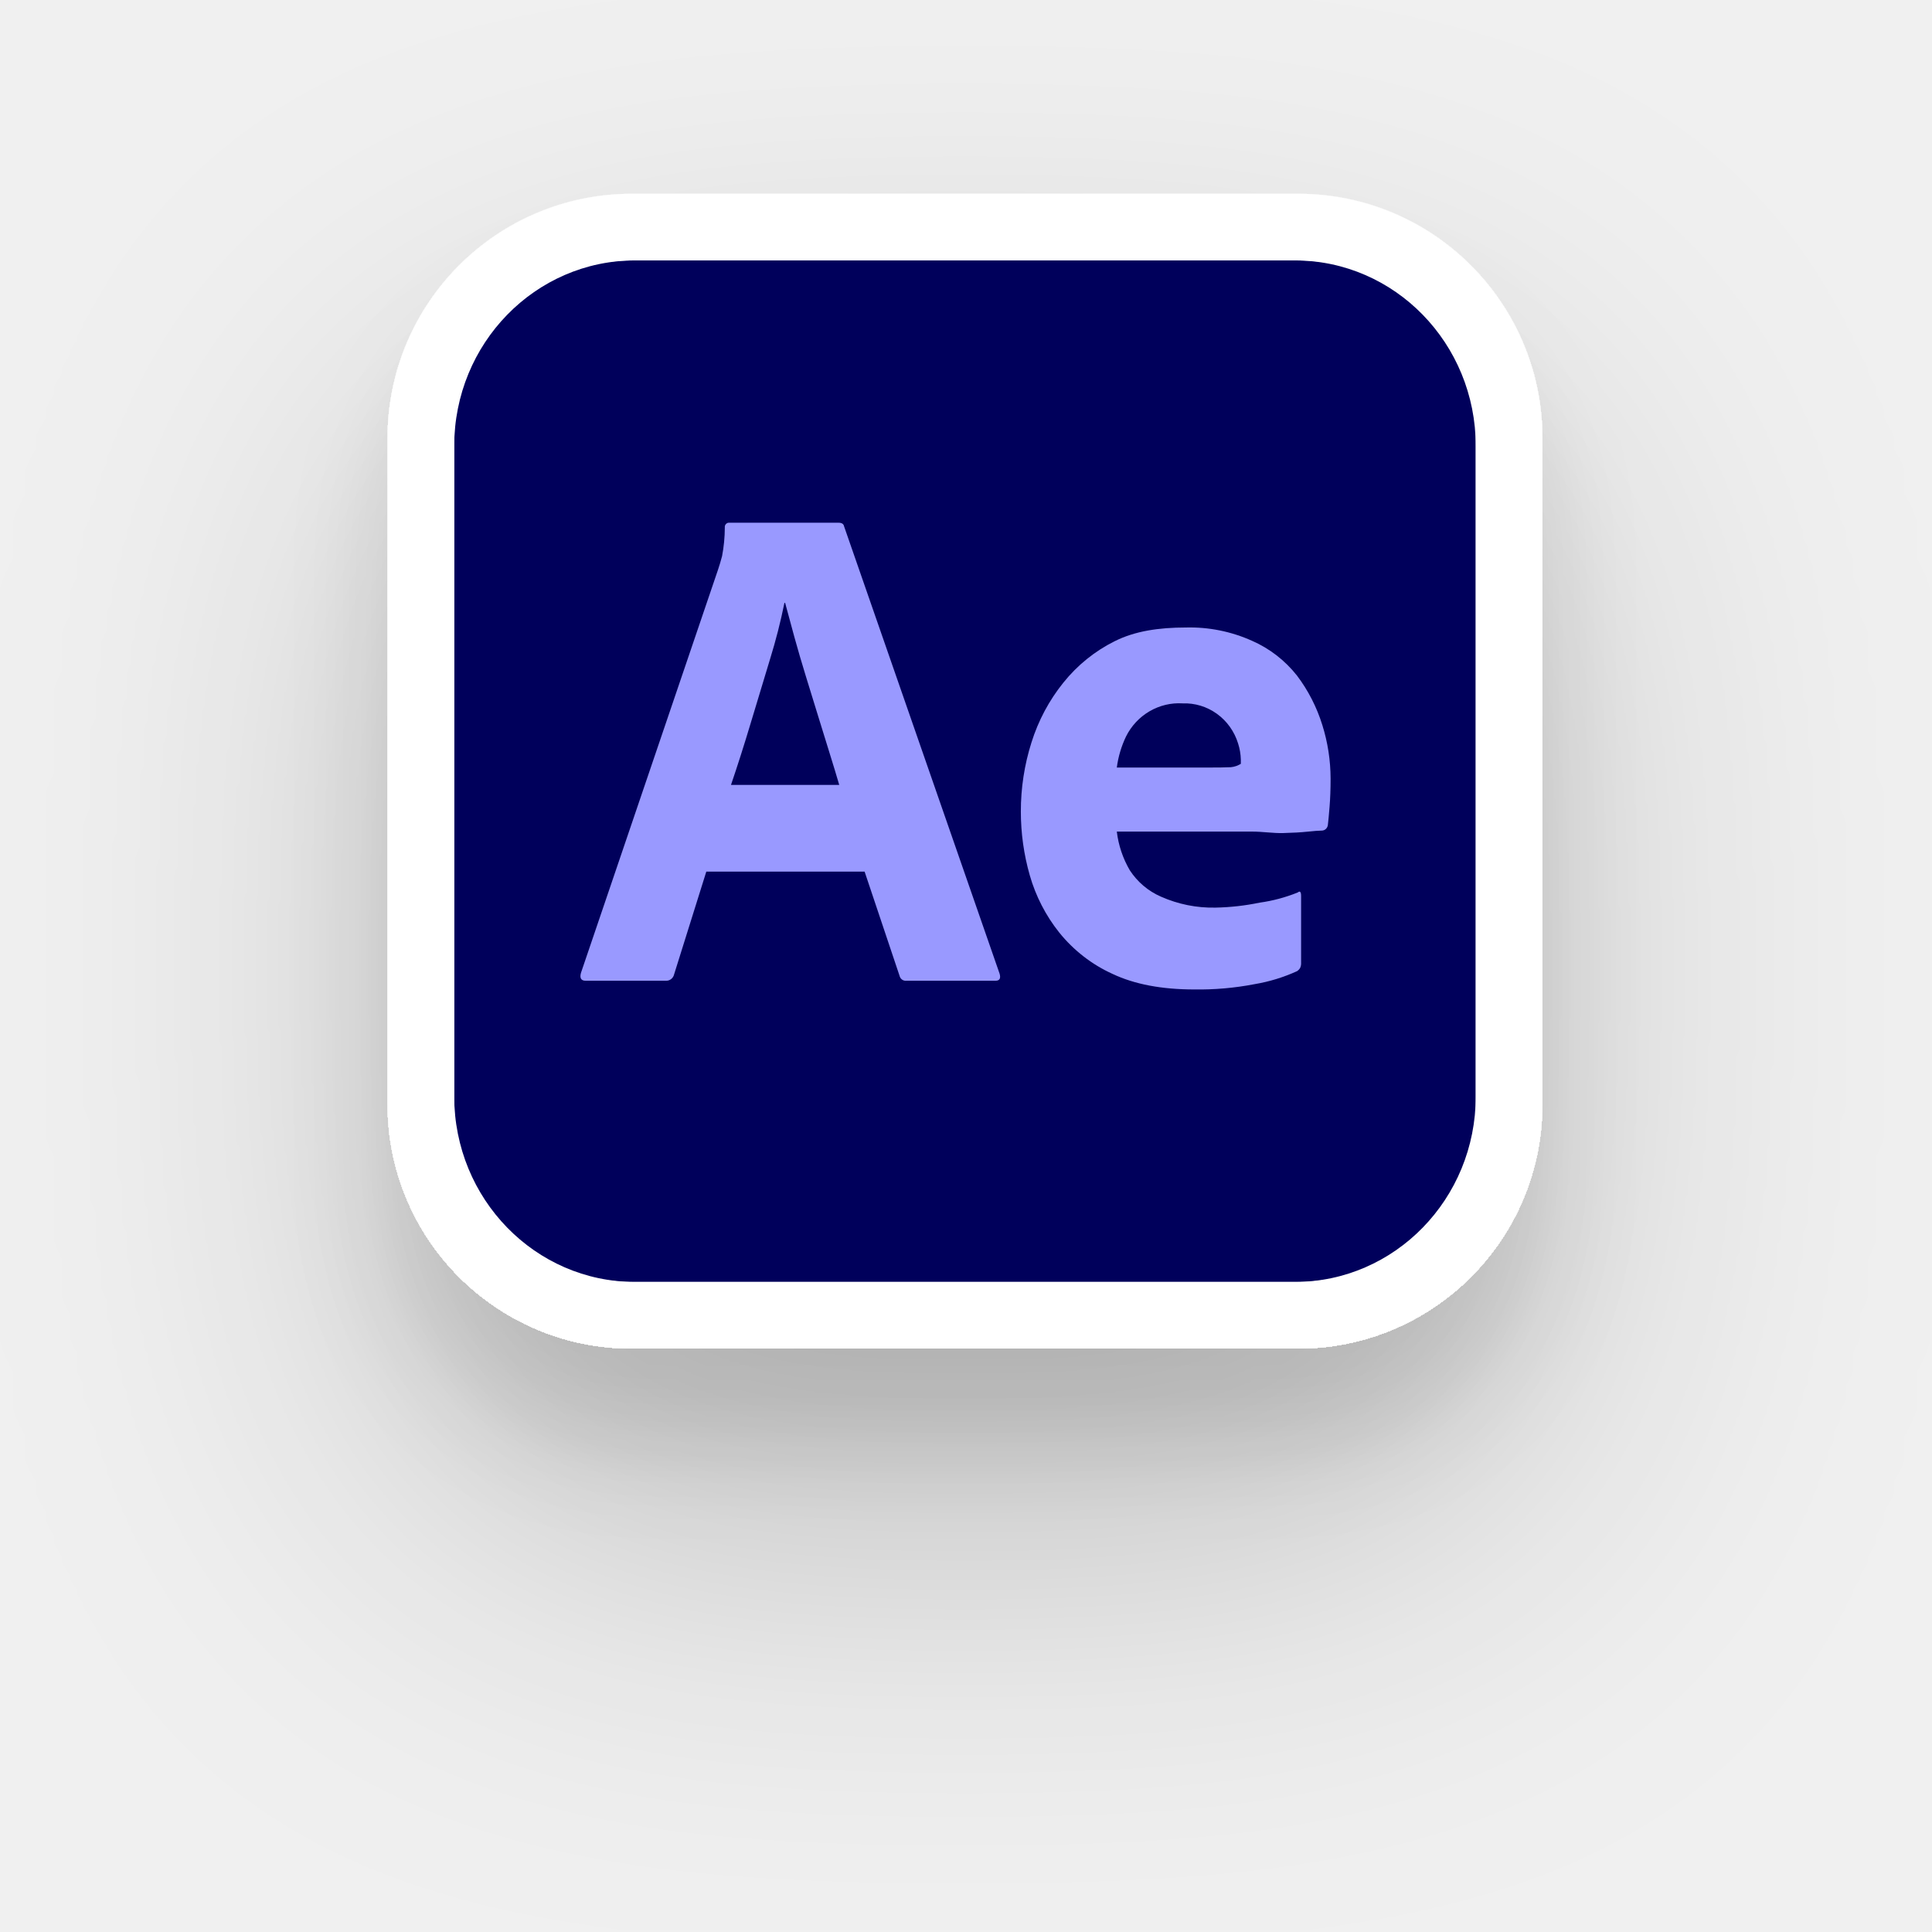
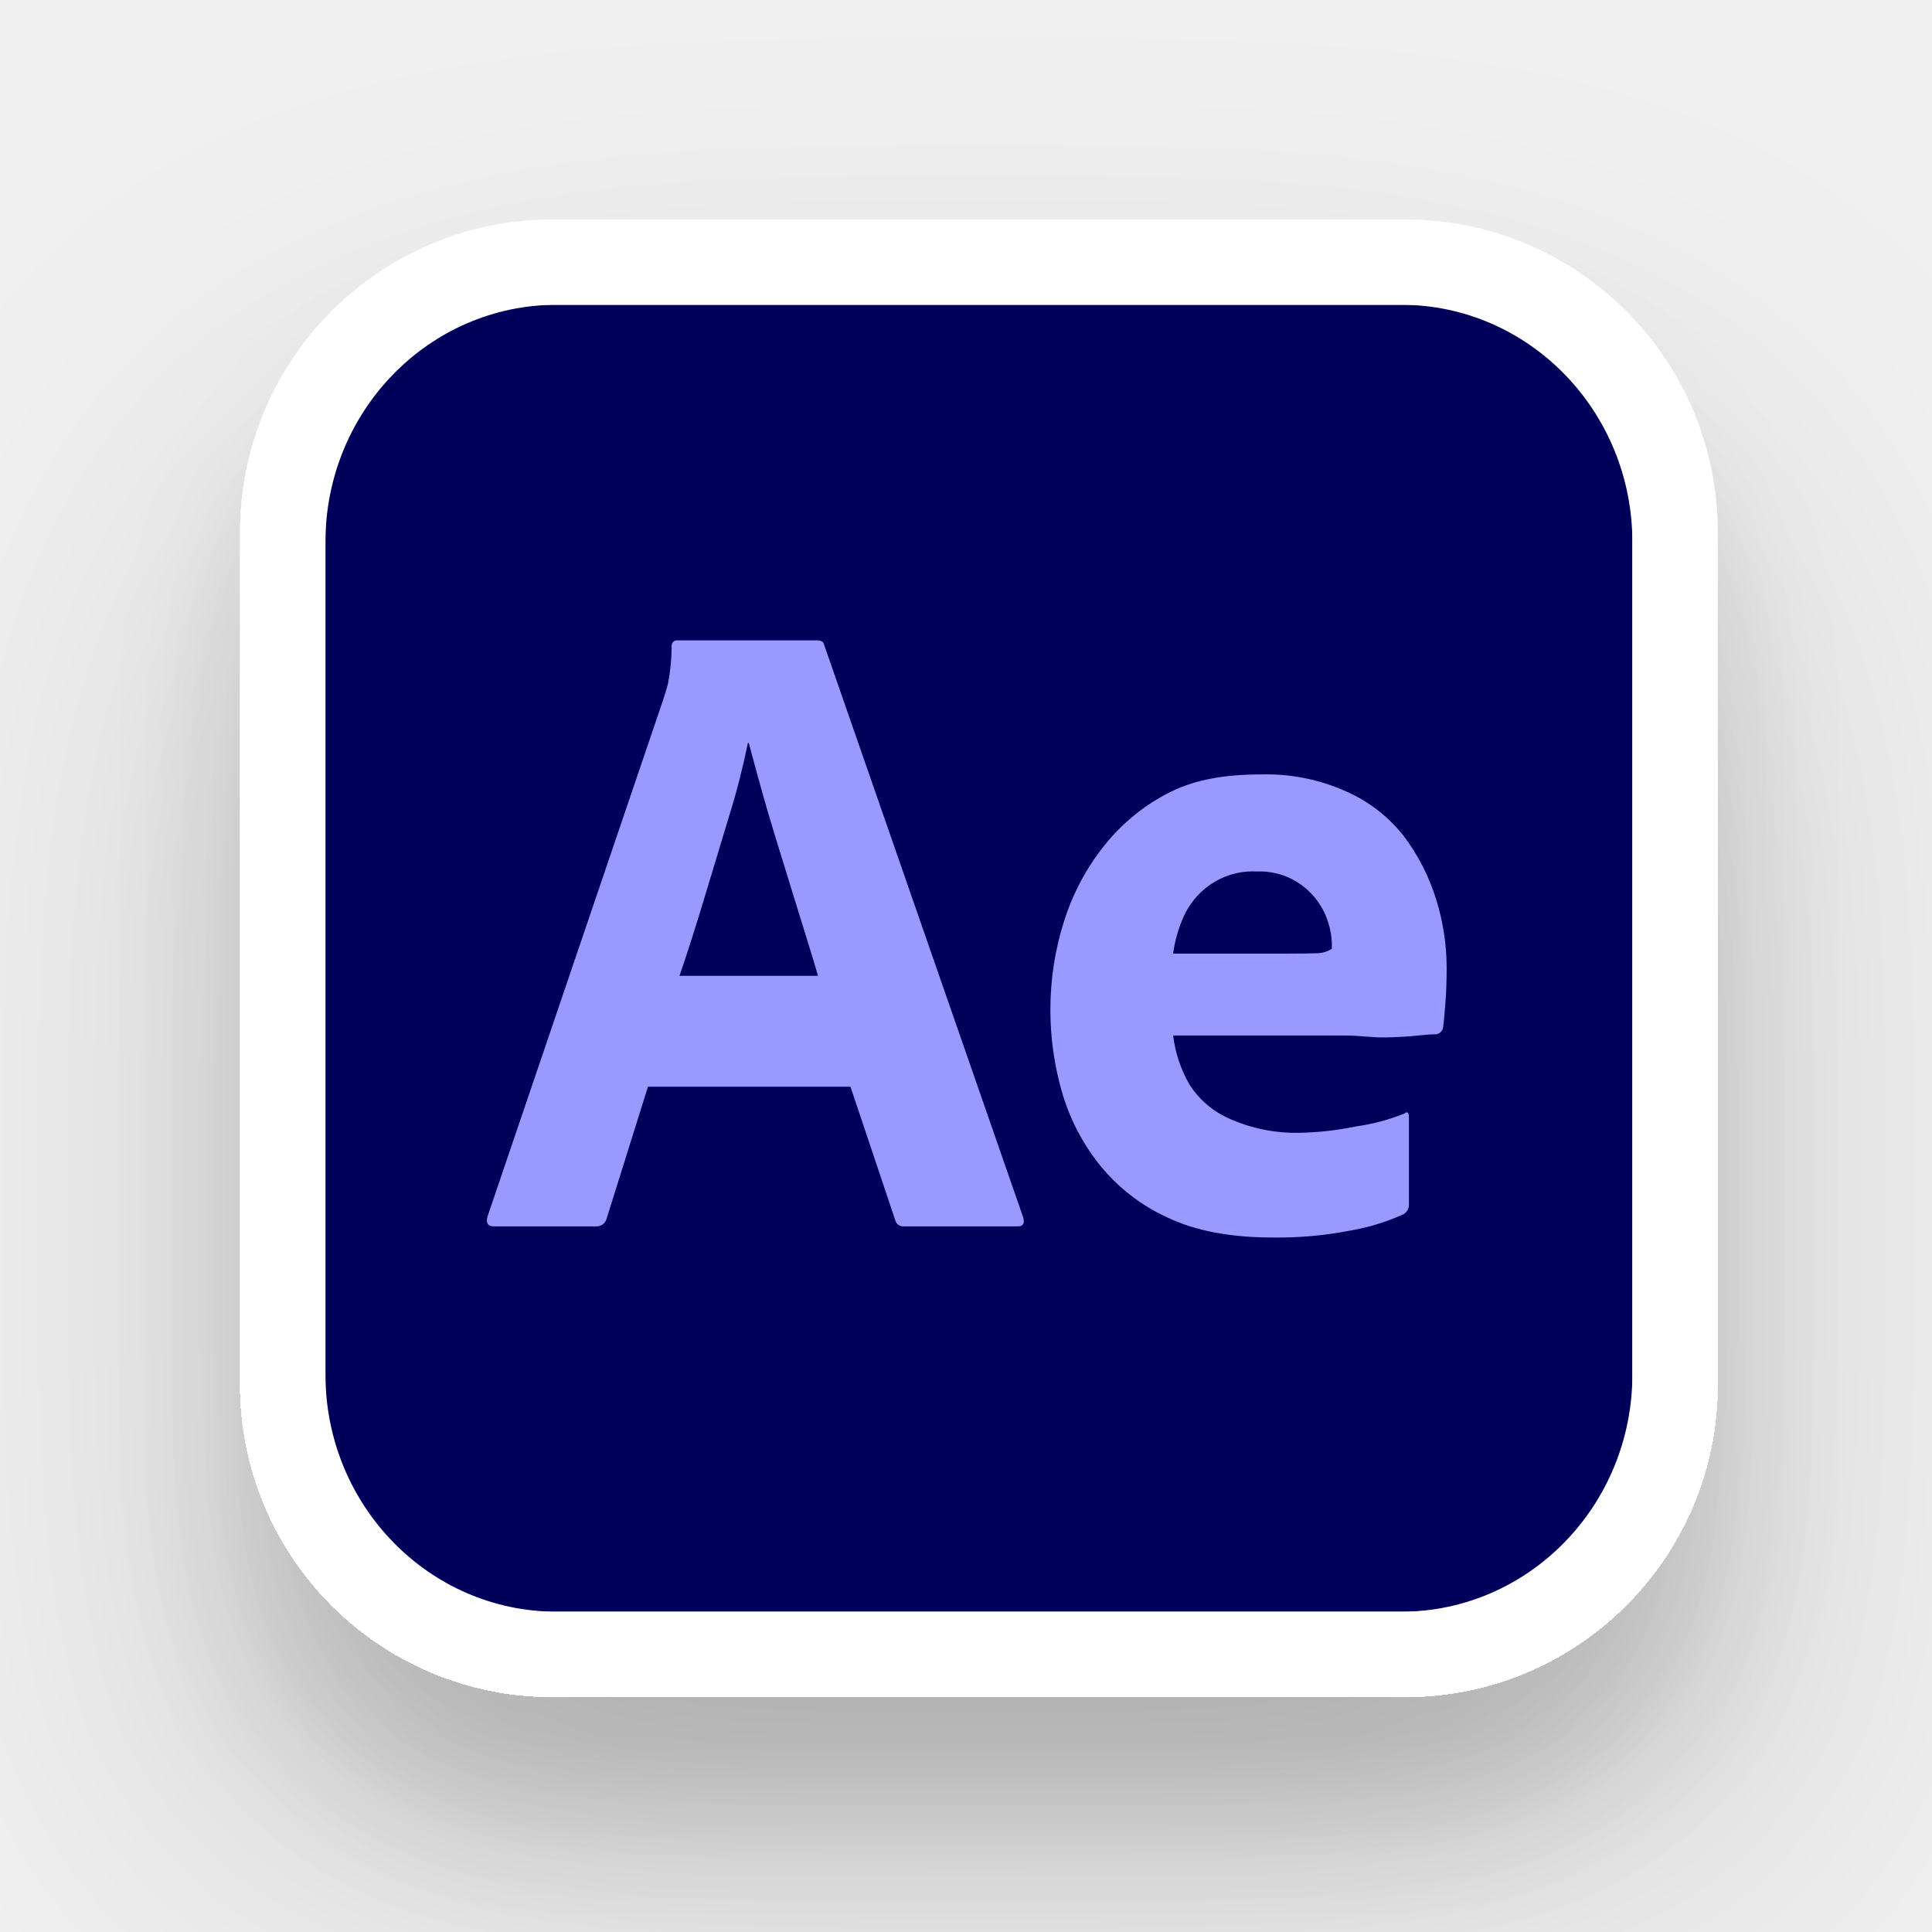
- <svg xmlns="http://www.w3.org/2000/svg" width="87" height="87" viewBox="0 0 87 87" fill="none">
+ <svg xmlns="http://www.w3.org/2000/svg" width="87" height="87" viewBox="9 1 68 68" fill="none">
  <g filter="url(#filter0_dd_643_367)">
    <g clip-path="url(#clip0_643_367)">
      <rect x="20.454" y="11.727" width="46" height="46" rx="8" fill="white" />
      <path d="M58.308 11.727H28.599C24.101 11.727 20.454 15.468 20.454 20.082V49.373C20.454 53.987 24.101 57.727 28.599 57.727H58.308C62.807 57.727 66.454 53.987 66.454 49.373V20.082C66.454 15.468 62.807 11.727 58.308 11.727Z" fill="#00005B" />
      <path d="M38.934 39.249H31.806L30.355 43.879C30.336 43.963 30.288 44.038 30.22 44.09C30.153 44.142 30.07 44.168 29.985 44.164H26.375C26.169 44.164 26.097 44.048 26.159 43.816L32.331 25.661C32.392 25.471 32.454 25.285 32.516 25.042C32.596 24.62 32.638 24.191 32.639 23.761C32.635 23.731 32.638 23.7 32.647 23.671C32.656 23.642 32.672 23.616 32.693 23.595C32.714 23.573 32.739 23.557 32.768 23.547C32.796 23.538 32.826 23.535 32.855 23.539H37.761C37.905 23.539 37.987 23.592 38.008 23.697L45.013 43.847C45.075 44.058 45.013 44.164 44.828 44.164H40.816C40.748 44.172 40.678 44.153 40.621 44.113C40.565 44.072 40.524 44.011 40.508 43.942L38.934 39.249ZM32.917 35.346H37.792C37.669 34.924 37.525 34.449 37.36 33.921C37.195 33.394 37.021 32.83 36.836 32.228C36.651 31.627 36.465 31.025 36.28 30.424C36.095 29.823 35.925 29.242 35.771 28.683C35.617 28.125 35.478 27.613 35.355 27.148H35.324C35.15 28.003 34.934 28.848 34.676 29.68C34.387 30.63 34.094 31.6 33.796 32.592C33.498 33.584 33.205 34.502 32.917 35.346Z" fill="#9999FF" />
      <path d="M56.37 37.447H50.291C50.365 38.064 50.565 38.658 50.877 39.191C51.222 39.719 51.71 40.131 52.281 40.378C53.054 40.721 53.891 40.889 54.734 40.871C55.403 40.858 56.069 40.783 56.724 40.647C57.311 40.566 57.885 40.412 58.436 40.19C58.538 40.105 58.59 40.158 58.59 40.348V43.354C58.595 43.436 58.579 43.518 58.544 43.592C58.508 43.649 58.461 43.698 58.405 43.734C57.794 44.011 57.152 44.208 56.493 44.318C55.598 44.491 54.688 44.57 53.778 44.556C52.316 44.556 51.092 44.324 50.105 43.859C49.172 43.438 48.348 42.798 47.698 41.992C47.092 41.232 46.64 40.355 46.371 39.413C46.105 38.482 45.97 37.518 45.97 36.548C45.968 35.49 46.129 34.437 46.449 33.431C46.757 32.449 47.243 31.536 47.884 30.741C48.515 29.954 49.304 29.317 50.198 28.873C51.103 28.42 52.173 28.257 53.407 28.257C54.431 28.231 55.448 28.436 56.385 28.858C57.173 29.203 57.867 29.741 58.406 30.424C58.912 31.093 59.298 31.849 59.548 32.656C59.791 33.433 59.916 34.244 59.918 35.061C59.918 35.525 59.903 35.947 59.872 36.327C59.841 36.707 59.816 36.981 59.795 37.15C59.787 37.219 59.754 37.284 59.703 37.331C59.652 37.377 59.586 37.403 59.517 37.403C59.394 37.403 59.183 37.419 58.885 37.45C58.586 37.482 58.216 37.503 57.774 37.514C57.331 37.525 56.863 37.447 56.37 37.447ZM50.291 34.564H54.333C54.827 34.564 55.192 34.559 55.428 34.548C55.587 34.532 55.739 34.48 55.876 34.396V34.206C55.87 33.959 55.828 33.714 55.752 33.478C55.586 32.938 55.251 32.469 54.8 32.144C54.348 31.818 53.805 31.653 53.253 31.674C52.734 31.642 52.216 31.766 51.764 32.03C51.312 32.294 50.945 32.687 50.707 33.162C50.496 33.603 50.355 34.077 50.291 34.564Z" fill="#9999FF" />
    </g>
    <rect x="18.954" y="10.227" width="49" height="49" rx="9.5" stroke="white" stroke-width="3" />
  </g>
  <defs>
    <filter id="filter0_dd_643_367" x="-1.90735e-06" y="0" width="86.909" height="86.909" filterUnits="userSpaceOnUse" color-interpolation-filters="sRGB">
      <feFlood flood-opacity="0" result="BackgroundImageFix" />
      <feColorMatrix in="SourceAlpha" type="matrix" values="0 0 0 0 0 0 0 0 0 0 0 0 0 0 0 0 0 0 127 0" result="hardAlpha" />
      <feOffset dy="4.364" />
      <feGaussianBlur stdDeviation="2.182" />
      <feComposite in2="hardAlpha" operator="out" />
      <feColorMatrix type="matrix" values="0 0 0 0 0 0 0 0 0 0 0 0 0 0 0 0 0 0 0.1 0" />
      <feBlend mode="normal" in2="BackgroundImageFix" result="effect1_dropShadow_643_367" />
      <feColorMatrix in="SourceAlpha" type="matrix" values="0 0 0 0 0 0 0 0 0 0 0 0 0 0 0 0 0 0 127 0" result="hardAlpha" />
      <feOffset dy="8.727" />
      <feGaussianBlur stdDeviation="8.727" />
      <feComposite in2="hardAlpha" operator="out" />
      <feColorMatrix type="matrix" values="0 0 0 0 0 0 0 0 0 0 0 0 0 0 0 0 0 0 0.2 0" />
      <feBlend mode="normal" in2="effect1_dropShadow_643_367" result="effect2_dropShadow_643_367" />
      <feBlend mode="normal" in="SourceGraphic" in2="effect2_dropShadow_643_367" result="shape" />
    </filter>
    <clipPath id="clip0_643_367">
      <rect x="20.454" y="11.727" width="46" height="46" rx="8" fill="white" />
    </clipPath>
  </defs>
</svg>
